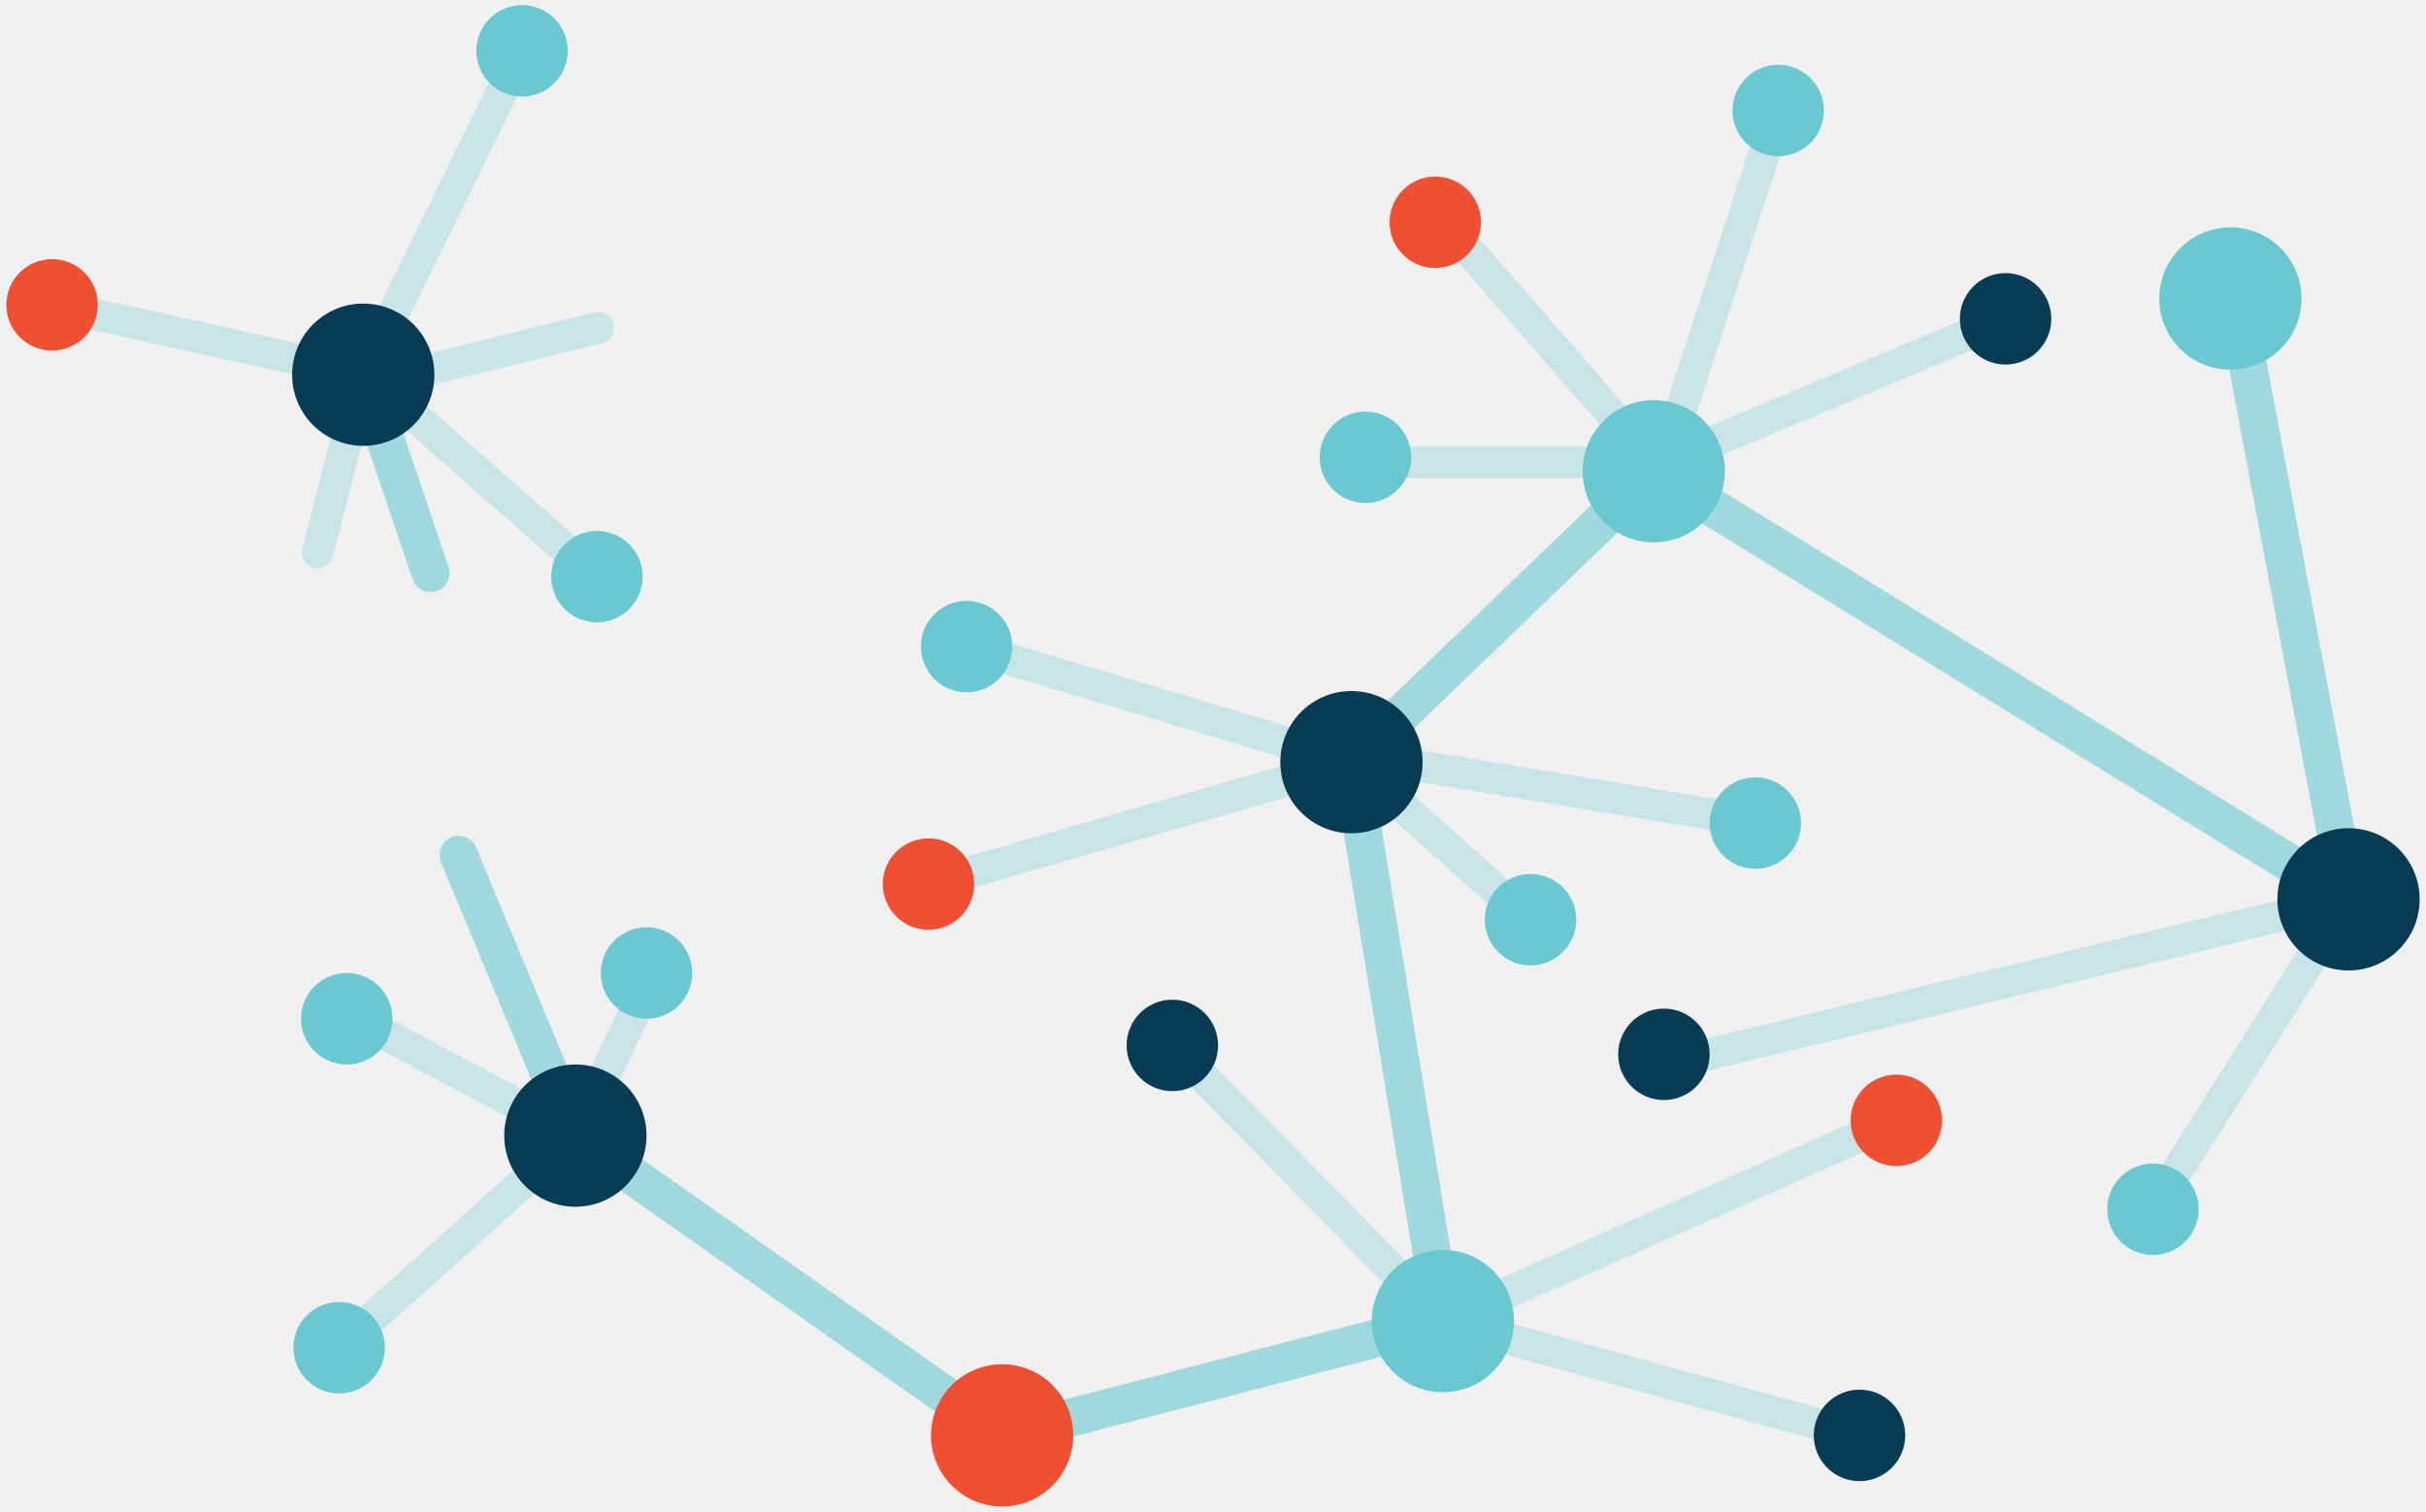
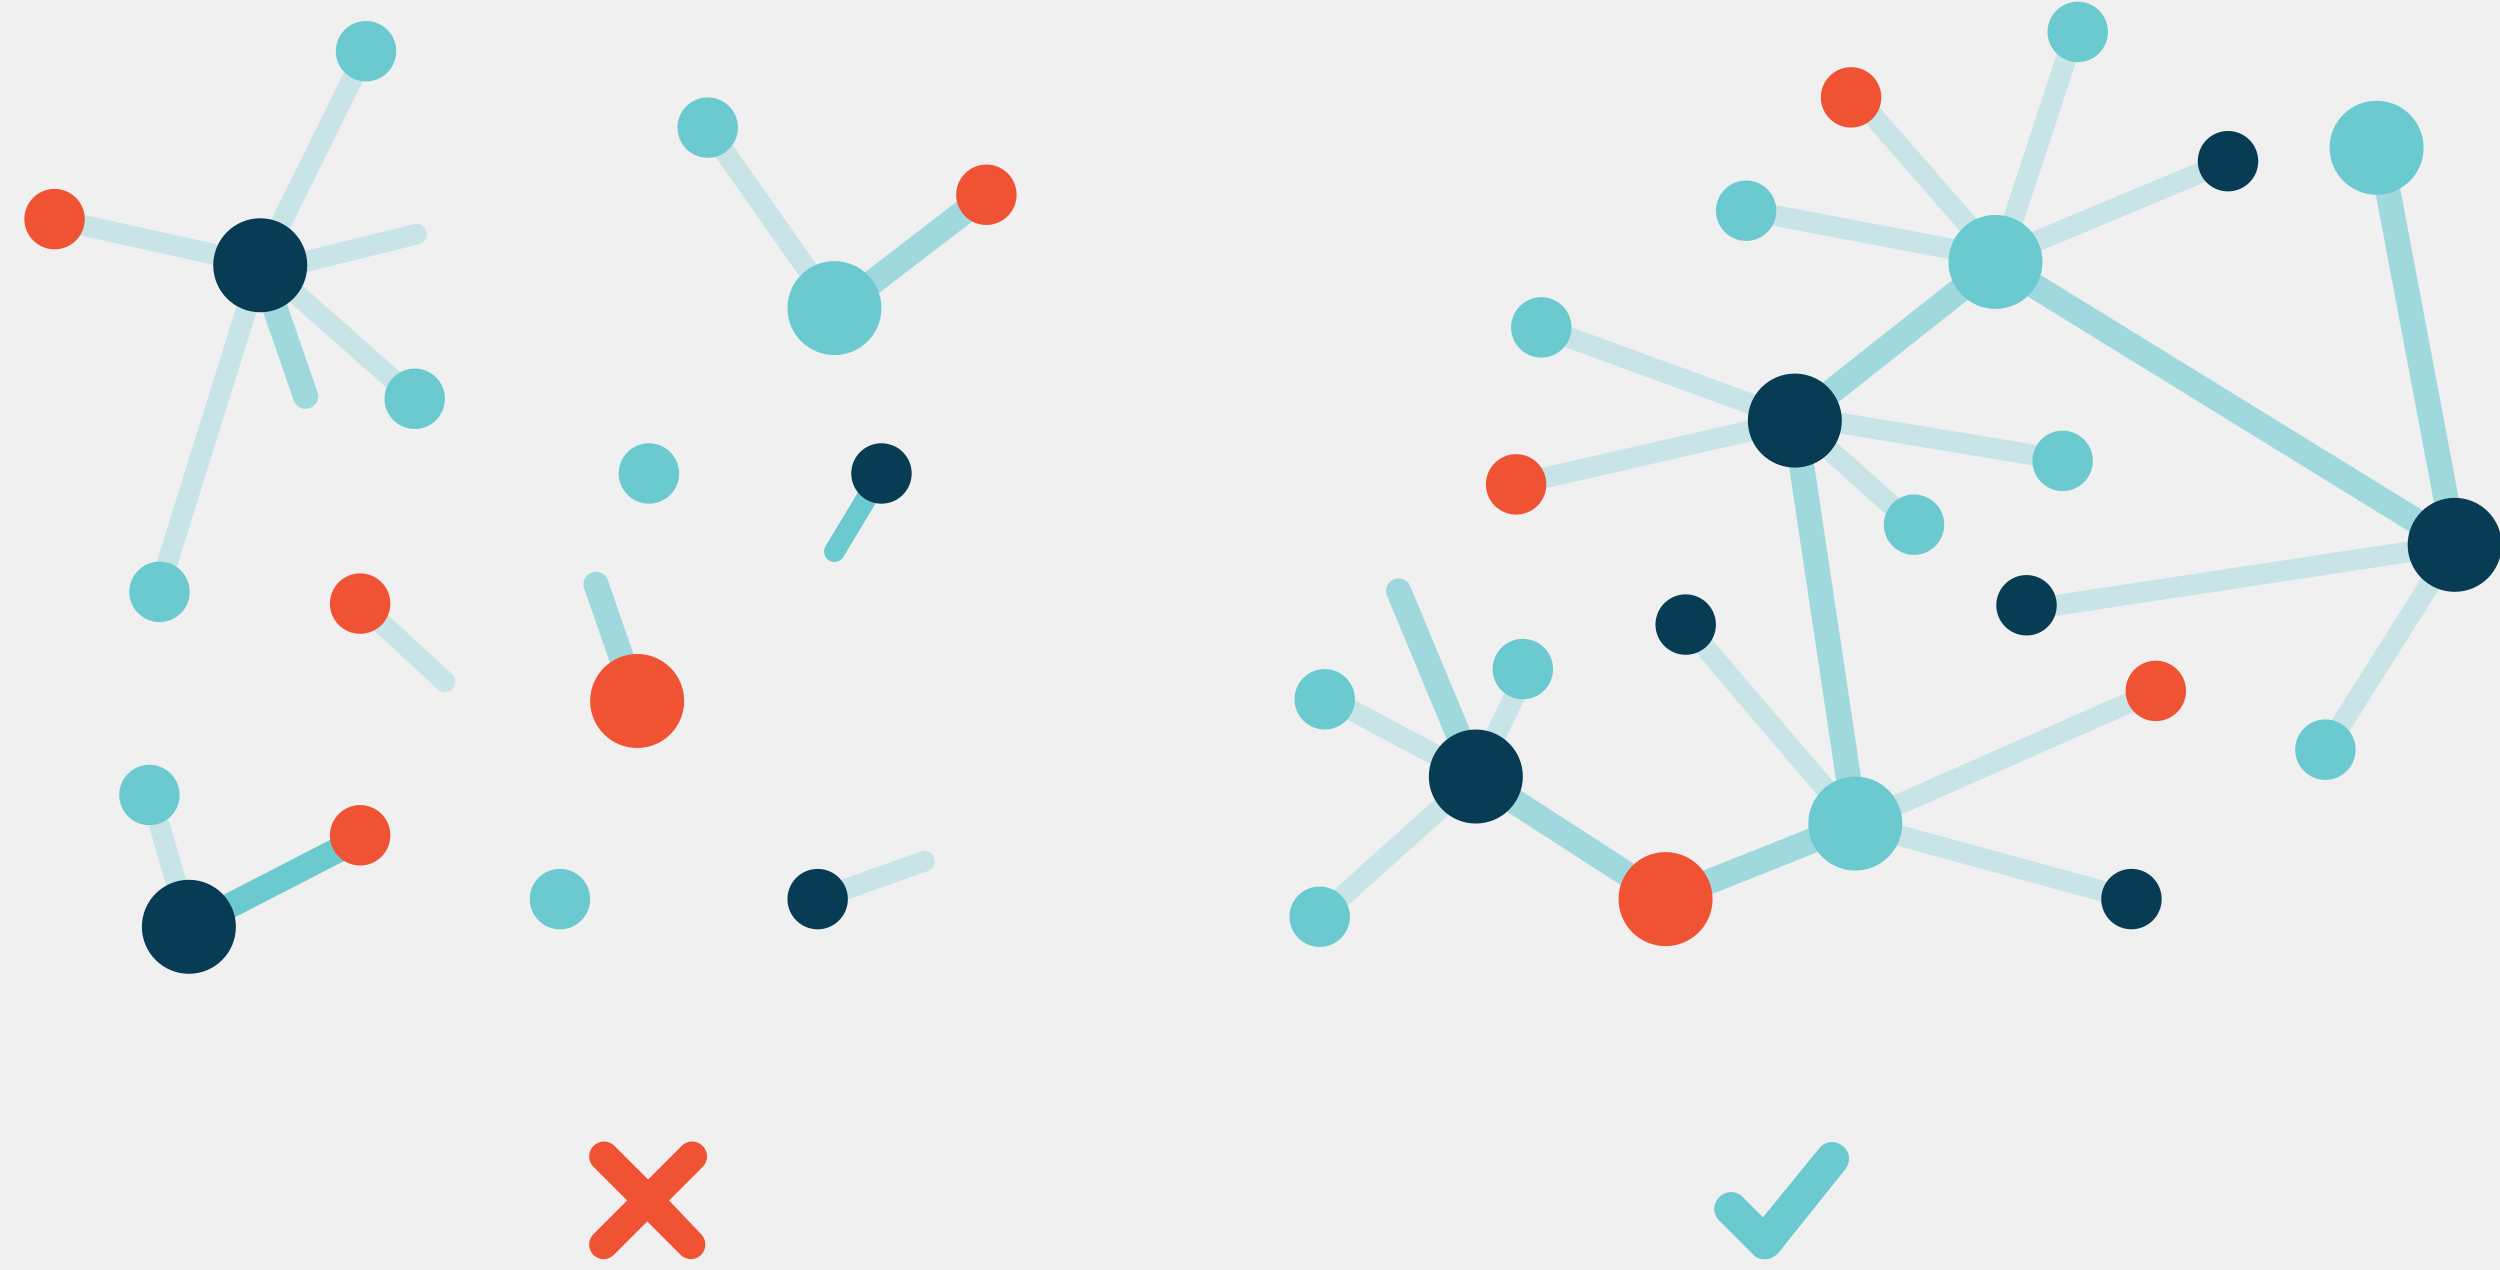
- <svg xmlns="http://www.w3.org/2000/svg" id="Layer_1" width="191" height="119" viewBox="0 0 191 119">
-   <style>.st0{fill:#e0f1f2}.st1,.st2{fill:#d3d4da;stroke:#d3d4db;stroke-linejoin:round;stroke-miterlimit:10}.st2{fill:#fff;stroke:#6ac9d0;stroke-width:2.5}.st3{fill:#d3d4da}.st4,.st5{fill:#fff;stroke:#6ac9d0;stroke-width:2.5;stroke-miterlimit:10}.st5{fill:#e0f1f2}.st6{fill:#083b54}.st7{fill:#ef5034}.st8{fill:#f59122}.st9{fill:#fff}.st10,.st11,.st12{fill:none;stroke-miterlimit:10}.st10{stroke-width:2.5;stroke:#6ac9d0}.st11,.st12{stroke:#ef5034}.st12{stroke:#d3d4da;stroke-width:.5}.st13,.st14{stroke:#063b54}.st13{stroke-linejoin:round;stroke-miterlimit:10;fill:#083b54;stroke-width:.5}.st14{fill:none;stroke-width:.7}.st14,.st15,.st16{stroke-miterlimit:10}.st15{stroke-width:.3;fill:none;stroke:#d3d4da}.st16{fill:#083b54;stroke:#063b54;stroke-linejoin:round}.st17{fill:#6ac9d0}.st18{fill:none;stroke:#063b54;stroke-width:2.5;stroke-miterlimit:10}.st19{fill:#063b54}.st20,.st21,.st22{fill:none;stroke:#6ac9d0;stroke-width:2.5}.st20{opacity:.3;stroke-miterlimit:10}.st21,.st22{stroke-linejoin:round}.st21{stroke-miterlimit:10}.st22{stroke-linecap:round}.st22,.st23,.st24,.st25{stroke-miterlimit:10}.st23{stroke:#f59122;fill:#ffe5ca}.st24,.st25{fill:none}.st24{opacity:.4;stroke:#f59122}.st25{stroke:#c3e9ec;stroke-width:2.5}.st26{clip-path:url(#SVGID_2_)}.st27{opacity:.25}.st27,.st28{fill:#469da1}.st29{opacity:.25;fill:#6ac9d0}.st30,.st31{opacity:.25;fill:#f59122}.st31{fill:#ef5034}.st32,.st33,.st34{stroke-miterlimit:10}.st32{fill:none;stroke-linecap:round;stroke-linejoin:round;stroke:#ef5034;stroke-width:.222}.st33,.st34{stroke:#c3e9ec;stroke-width:2.5}.st33{stroke-linecap:round;fill:none}.st34{fill:#fff;stroke-linejoin:round}.st34,.st35,.st36{stroke-linecap:round}.st35{fill:#fff;stroke-width:2.5;stroke-linejoin:round;stroke-miterlimit:10;stroke:#91d5d9}.st36{stroke:#c0e869}.st36,.st37,.st38{fill:none;stroke-width:2.5;stroke-miterlimit:10}.st37{stroke-linecap:round;stroke:#ef5034}.st38{stroke:#f59685}.st38,.st39,.st40{stroke-linecap:round}.st39{stroke-width:2.5;stroke-miterlimit:10;fill:none;stroke:#f59122}.st40{fill:#fff;stroke:#6ac9d0;stroke-linejoin:round}.st40,.st41,.st42{stroke-width:2.5;stroke-miterlimit:10}.st41{stroke-linecap:round;fill:none;stroke:#96d805}.st42{fill:#fff;stroke:#c3e9ec;stroke-linejoin:round}.st43{fill:#fff;stroke:#fff;stroke-width:2.48}.st43,.st44,.st45{stroke-miterlimit:10}.st44{opacity:.6;stroke-linejoin:round;fill:none;stroke:#6ac9d0;stroke-width:2.5}.st45{fill:#083b54;stroke:#083b54;stroke-width:1.164;stroke-linecap:round}.st45,.st46,.st47{stroke-linejoin:round}.st46{stroke-linecap:round;stroke-miterlimit:10;fill:#083b54;stroke:#083b54;stroke-width:1.132}.st47{fill:#fff;stroke:#fff;stroke-width:2.039}.st47,.st48,.st49{stroke-miterlimit:10}.st48{stroke-linecap:round;stroke-linejoin:round;fill:#083b54;stroke:#083b54;stroke-width:1.166}.st49{fill:#e0f1f2;stroke:#6ac9d0;stroke-width:2}.st50{opacity:.5;fill:#6ac9d0}.st51,.st52,.st53{fill:#fff;stroke:#6ac9d0;stroke-width:2;stroke-miterlimit:10}.st52,.st53{stroke:#083b54;stroke-width:2.5}.st53{fill:#d3d4da}.st54,.st55{opacity:.2;fill:#083b54}.st55{opacity:.3}.st56,.st57,.st58{opacity:.5;fill:#083b54}.st57,.st58{opacity:.85}.st58{opacity:.7}.st59,.st60{stroke-miterlimit:10}.st59{stroke-linecap:round;opacity:.5;fill:#fff;stroke:#6ac9d0}.st60{opacity:.3;fill:none;stroke:#f59122}.st61,.st62{fill:none;stroke:#6ac9d0}.st61{opacity:.3;stroke-miterlimit:10;stroke-width:2.002}.st62{stroke-width:2.5;stroke-linecap:round}.st62,.st63,.st64,.st65{stroke-miterlimit:10}.st63{stroke-width:.776;stroke-linejoin:round;fill:#ef5034;stroke:#ef5234}.st64,.st65{fill:none;stroke:#6ac9d0;stroke-linecap:round}.st64{stroke-linejoin:round;opacity:.6;stroke-width:3}.st65{opacity:.3;stroke-width:2.48}</style>
-   <path class="st64" d="M33.9 45.1l-5.3-15.6M45.3 89.4l-9.2-22.1M45.3 89.4L78.9 113l34.7-9-7.2-44 23.8-22.9 54.7 33.7-9.3-49.3" />
-   <path class="st65" d="M73.1 69.6l33.3-9.6M26.7 106.1l18.6-16.7M131 36.4l26.9-11.3M28.6 29.5L41.1 4M28.6 29.5l-3.6 14M4.1 24l24.8 5.5M169.5 95.2l15.4-24.4M120.5 72.5l-14-12.5M27.3 79.8l18 9.6M106.5 60l-30.4-9.1M113.7 17.5l16.5 18.9M47 45.4L28.9 29.5M110.1 36.4h19.4M109.9 60l27.9 4.6M50.5 78.6l-5.2 10.8M92.3 82.3l21.3 21.7 35.7-15.8M146.4 113l-32.8-9M184.9 70.8L134.5 83M140 8.7l-9 27.7M32.1 29.5l15-3.7" />
-   <circle class="st7" cx="78.9" cy="113" r="5.6" />
-   <circle class="st7" cx="149.3" cy="88.2" r="3.6" />
-   <circle class="st17" cx="41.1" cy="4" r="3.6" />
-   <circle class="st17" cx="140" cy="8.7" r="3.6" />
-   <circle class="st17" cx="175.6" cy="23.5" r="5.6" />
-   <circle class="st6" cx="131" cy="83" r="3.6" />
-   <circle class="st6" cx="184.9" cy="70.8" r="5.6" />
-   <circle class="st7" cx="4.1" cy="24" r="3.6" />
-   <circle class="st7" cx="113" cy="17.5" r="3.6" />
-   <circle class="st7" cx="73.1" cy="69.6" r="3.6" />
-   <circle class="st17" cx="107.5" cy="36" r="3.6" />
-   <circle class="st17" cx="130.2" cy="37.1" r="5.6" />
-   <circle class="st17" cx="138.2" cy="64.8" r="3.6" />
-   <circle class="st17" cx="120.5" cy="72.4" r="3.6" />
-   <circle class="st17" cx="169.5" cy="95.2" r="3.6" />
-   <circle class="st17" cx="113.6" cy="104" r="5.6" />
-   <circle class="st17" cx="47" cy="45.4" r="3.6" />
-   <circle class="st17" cx="76.1" cy="50.9" r="3.6" />
-   <circle class="st17" cx="50.9" cy="76.6" r="3.6" />
-   <circle class="st17" cx="26.7" cy="106.1" r="3.6" />
-   <circle class="st17" cx="27.3" cy="80.2" r="3.6" />
-   <circle class="st6" cx="157.9" cy="25.1" r="3.6" />
-   <circle class="st6" cx="106.4" cy="60" r="5.6" />
-   <circle class="st6" cx="146.4" cy="113" r="3.6" />
-   <circle class="st6" cx="92.3" cy="82.3" r="3.6" />
-   <circle class="st6" cx="28.6" cy="29.5" r="5.6" />
-   <circle class="st6" cx="45.3" cy="89.4" r="5.6" />
+ <svg xmlns="http://www.w3.org/2000/svg" id="Layer_2" width="297.8" height="151.2" viewBox="0 0 297.8 151.2">
+   <style>.st0{opacity:.19}.st1,.st2,.st3{fill:#e0f2f3;stroke:#6bcad0;stroke-width:2.5;stroke-miterlimit:10}.st2,.st3{fill:#fff}.st3{stroke-width:2}.st4{fill:#ffe5ca;stroke:#f59223}.st4,.st5,.st6{stroke-miterlimit:10}.st5{stroke-linecap:round;opacity:.5;fill:#fff;stroke:#6bcad0}.st6{opacity:.3;fill:none;stroke:#f59223}.st7{fill:#f05234}.st8{fill:#fff}.st9{opacity:.5}.st10,.st11{fill:#fff;stroke:#083b54;stroke-width:2.5;stroke-miterlimit:10}.st11{fill:#d3d4db}.st12{fill:#083b54}.st13{fill:#e0f2f3;stroke:#6bcad0;stroke-width:2;stroke-miterlimit:10}.st14{opacity:.5;fill:#6bcad0}.st15,.st16{opacity:.2;fill:#083b54}.st16{opacity:.3}.st17,.st18,.st19{opacity:.5;fill:#083b54}.st18,.st19{opacity:.85}.st19{opacity:.7}.st20{fill:#f59223}.st21{fill:#6bcad0}.st22{opacity:.2;fill:none;stroke:#f59223}.st22,.st23,.st24{stroke-miterlimit:10}.st23{stroke-linecap:round;fill:none;stroke:#6bcad0;stroke-width:2}.st24{fill:#f05234;stroke:#ef5434;stroke-width:.776;stroke-linejoin:round}.st25,.st26,.st27{fill:none;stroke:#6bcad0;stroke-width:2.5;stroke-linecap:round;stroke-miterlimit:10}.st26,.st27{stroke-width:2.48}.st27{opacity:.3}.st28{opacity:.6}.st28,.st29{fill:none;stroke:#6bcad0;stroke-width:3;stroke-linecap:round;stroke-linejoin:round;stroke-miterlimit:10}</style>
+   <path class="st26" d="M105 56.4l-5.6 9.3" />
+   <path class="st27" d="M97.4 107.1l12.7-4.5" />
+   <path class="st28" d="M117.5 23.2L99.4 37.1" />
+   <path class="st27" d="M42.9 71.9L53 81.2" />
+   <path class="st28" d="M76.4 85.2L71 69.6" />
+   <path class="st27" d="M19 98.3l3.5 12.1" />
+   <path class="st28" d="M36.4 47.2L31 31.6M175.8 92.5l-9.2-22.1M175.8 92.5l22.6 14.6 22.6-9-7.2-48 23.9-18.9 54.7 33.7-9.3-49.3" />
+   <path class="st27" d="M180.6 57.7l33.2-7.6M157.2 109.2l18.6-16.7M238.4 30.5l27-11.3M31 31.6L43.6 6.1M31 31.6L19 70M6.5 26.1l24.9 5.5M277 89.3l15.4-24.4M228 62.6l-14-12.5M157.8 82.9l18 9.6M214 50.1L183.6 39M221.2 11.6l16.5 18.9M49.4 47.5l-18-15.9M210.5 25.5l26.4 5M217.4 50.1l27.8 4.6M181 81.7l-5.2 10.8M200.8 74.4L221 98.1l35.8-15.8M253.9 107.1l-32.9-9M292.4 64.9L245 72.1M247.5 2.8l-9.1 27.7M34.6 31.6l15-3.7" />
+   <circle class="st7" cx="198.4" cy="107.1" r="5.6" />
+   <circle class="st7" cx="75.9" cy="83.5" r="5.6" />
+   <circle class="st7" cx="256.8" cy="82.3" r="3.6" />
+   <circle class="st21" cx="43.6" cy="6.1" r="3.6" />
+   <circle class="st21" cx="247.5" cy="3.8" r="3.6" />
+   <circle class="st21" cx="283.1" cy="17.6" r="5.6" />
+   <circle class="st12" cx="241.4" cy="72.1" r="3.6" />
+   <circle class="st12" cx="292.4" cy="64.9" r="5.6" />
+   <circle class="st7" cx="6.5" cy="26.1" r="3.6" />
+   <circle class="st7" cx="220.5" cy="11.6" r="3.6" />
+   <circle class="st7" cx="117.5" cy="23.2" r="3.6" />
+   <circle class="st7" cx="180.6" cy="57.7" r="3.6" />
+   <circle class="st21" cx="208" cy="25.1" r="3.6" />
+   <circle class="st21" cx="237.7" cy="31.2" r="5.6" />
+   <circle class="st21" cx="245.7" cy="54.9" r="3.6" />
+   <circle class="st21" cx="228" cy="62.5" r="3.6" />
+   <circle class="st21" cx="277" cy="89.3" r="3.6" />
+   <circle class="st21" cx="221" cy="98.1" r="5.6" />
+   <circle class="st21" cx="99.4" cy="36.7" r="5.6" />
+   <circle class="st21" cx="49.4" cy="47.5" r="3.6" />
+   <circle class="st21" cx="183.6" cy="39" r="3.6" />
+   <circle class="st21" cx="181.4" cy="79.7" r="3.6" />
+   <circle class="st21" cx="157.2" cy="109.2" r="3.6" />
+   <circle class="st21" cx="19" cy="70.5" r="3.6" />
+   <circle class="st21" cx="17.8" cy="94.7" r="3.6" />
+   <circle class="st21" cx="66.7" cy="107.1" r="3.6" />
+   <circle class="st21" cx="77.3" cy="56.4" r="3.6" />
+   <circle class="st21" cx="84.3" cy="15.2" r="3.6" />
+   <circle class="st21" cx="157.8" cy="83.3" r="3.6" />
+   <circle class="st12" cx="265.4" cy="19.2" r="3.6" />
+   <circle class="st12" cx="213.8" cy="50.1" r="5.6" />
+   <circle class="st12" cx="253.9" cy="107.1" r="3.6" />
+   <circle class="st12" cx="200.8" cy="74.4" r="3.6" />
+   <circle class="st12" cx="105" cy="56.4" r="3.6" />
+   <circle class="st12" cx="97.4" cy="107.1" r="3.6" />
+   <circle class="st12" cx="31" cy="31.6" r="5.6" />
+   <path class="st29" d="M22.5 110.4l19.6-10.1" />
+   <circle class="st12" cx="22.5" cy="110.4" r="5.6" />
+   <circle class="st12" cx="175.8" cy="92.5" r="5.6" />
+   <circle class="st7" cx="42.9" cy="99.5" r="3.6" />
+   <circle class="st7" cx="42.9" cy="71.9" r="3.6" />
+   <path class="st27" d="M84.3 15.2l15.1 21.5" />
+   <path class="st21" d="M210.2 150h.1c.6 0 1.1-.3 1.5-.7l8-10c.7-.9.6-2.1-.3-2.8-.9-.7-2.1-.6-2.8.3L210 145l-2.4-2.4c-.8-.8-2-.8-2.8 0-.8.8-.8 2 0 2.8l4 4c.3.4.8.6 1.4.6z" />
+   <path class="st7" d="M79.7 143l4-4c.7-.7.7-1.8 0-2.5s-1.8-.7-2.5 0l-4 4-4-4c-.7-.7-1.8-.7-2.5 0s-.7 1.8 0 2.5l4 4-4 4c-.7.7-.7 1.8 0 2.5.3.3.8.5 1.2.5.4 0 .9-.2 1.2-.5l4-4 4 4c.3.3.8.5 1.2.5.4 0 .9-.2 1.2-.5.7-.7.7-1.8 0-2.5l-3.8-4z" />
</svg>
